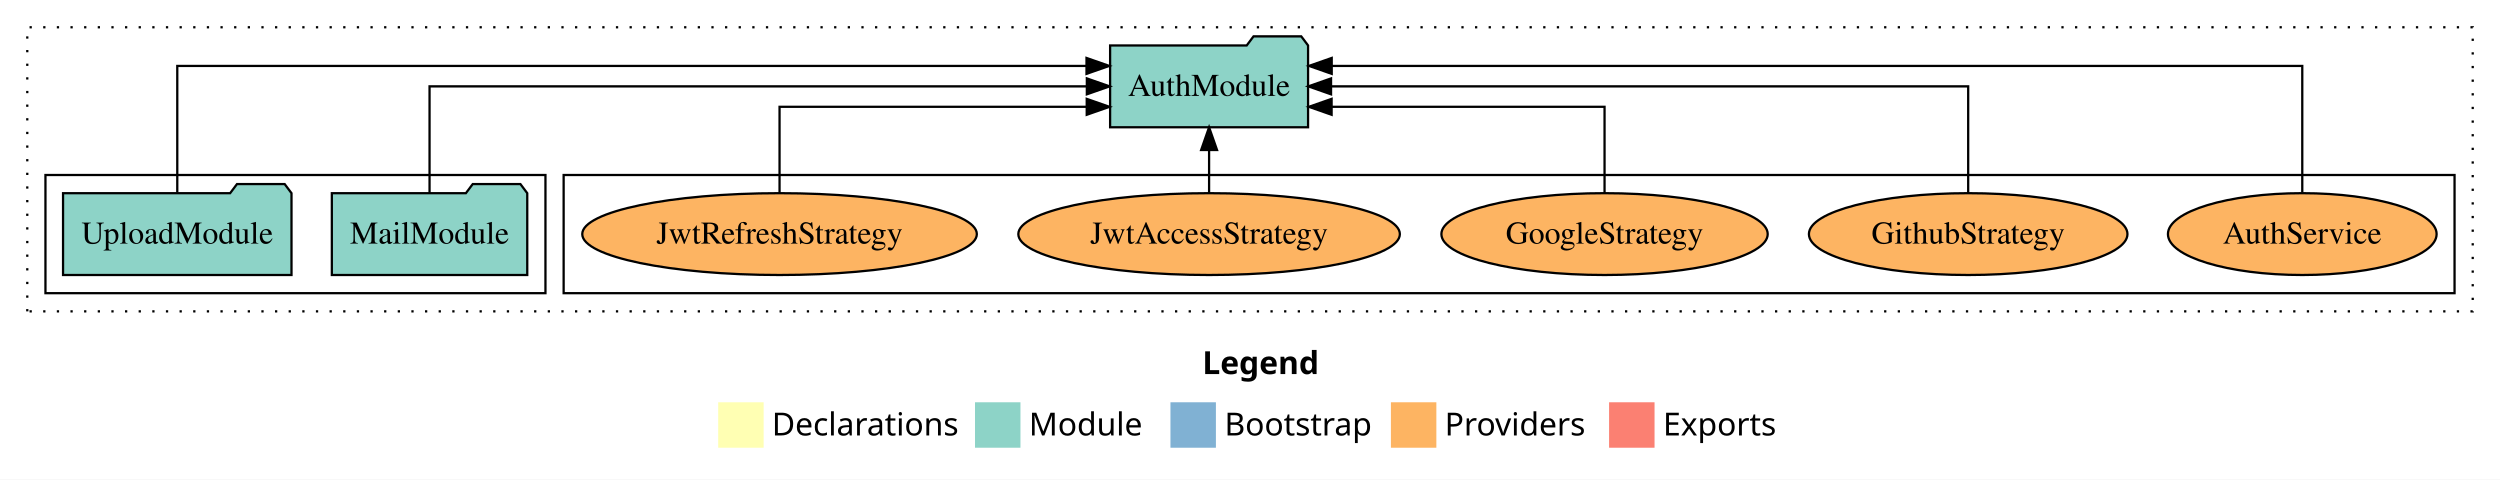
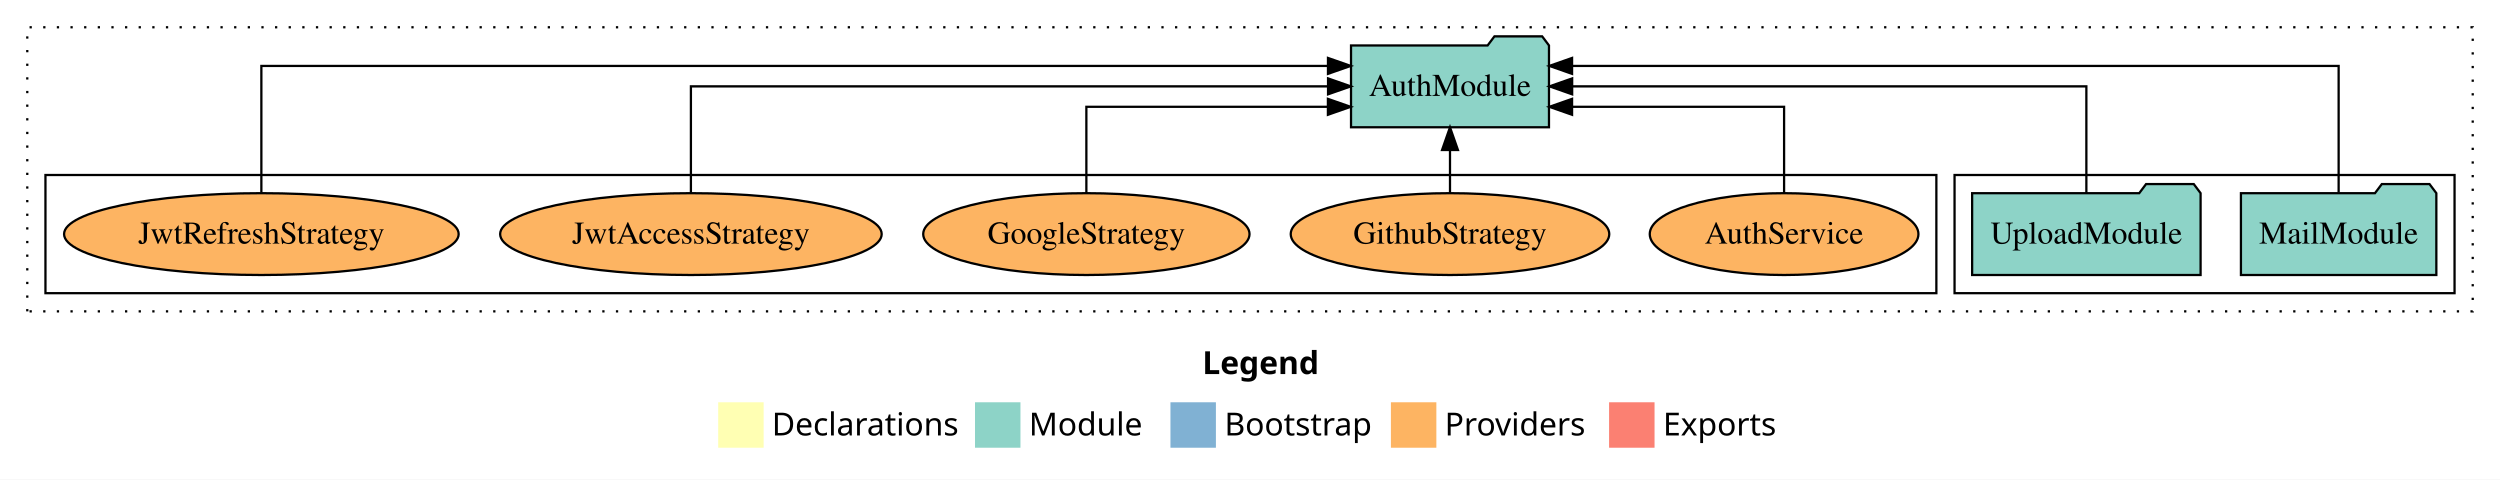
<svg xmlns="http://www.w3.org/2000/svg" width="1100pt" height="211pt" viewBox="0.00 0.00 1100.00 211.00">
  <g id="graph0" class="graph" transform="scale(1 1) rotate(0) translate(4 207)">
    <polygon fill="white" stroke="transparent" points="-4,4 -4,-207 1096,-207 1096,4 -4,4" />
    <text text-anchor="start" x="525.01" y="-42.4" font-family="Times-12" font-weight="bold" font-size="14.00">Legend</text>
    <polygon fill="#ffffb3" stroke="transparent" points="312,-10 312,-30 332,-30 332,-10 312,-10" />
    <text text-anchor="start" x="335.63" y="-15.4" font-family="Times-12" font-size="14.00">  Declarations</text>
    <polygon fill="#8dd3c7" stroke="transparent" points="425,-10 425,-30 445,-30 445,-10 425,-10" />
    <text text-anchor="start" x="448.73" y="-15.4" font-family="Times-12" font-size="14.00">  Module</text>
    <polygon fill="#80b1d3" stroke="transparent" points="511,-10 511,-30 531,-30 531,-10 511,-10" />
    <text text-anchor="start" x="534.78" y="-15.4" font-family="Times-12" font-size="14.00">  Bootstrap</text>
    <polygon fill="#fdb462" stroke="transparent" points="608,-10 608,-30 628,-30 628,-10 608,-10" />
    <text text-anchor="start" x="631.67" y="-15.4" font-family="Times-12" font-size="14.00">  Providers</text>
    <polygon fill="#fb8072" stroke="transparent" points="704,-10 704,-30 724,-30 724,-10 704,-10" />
    <text text-anchor="start" x="727.73" y="-15.4" font-family="Times-12" font-size="14.00">  Exports</text>
    <g id="clust1" class="cluster">
      <polygon fill="none" stroke="black" stroke-dasharray="1,5" points="8,-70 8,-195 1084,-195 1084,-70 8,-70" />
    </g>
+     <g id="clust3" class="cluster">
+       <polygon fill="none" stroke="black" points="856,-78 856,-130 1076,-130 1076,-78 856,-78" />
+     </g>
    <g id="clust6" class="cluster">
-       <polygon fill="none" stroke="black" points="244,-78 244,-130 1076,-130 1076,-78 244,-78" />
-     </g>
-     <g id="clust3" class="cluster">
-       <polygon fill="none" stroke="black" points="16,-78 16,-130 236,-130 236,-78 16,-78" />
+       <polygon fill="none" stroke="black" points="16,-78 16,-130 848,-130 848,-78 16,-78" />
    </g>
    <g id="node1" class="node">
-       <polygon fill="#8dd3c7" stroke="black" points="227.99,-122 224.99,-126 203.99,-126 200.99,-122 142.01,-122 142.01,-86 227.99,-86 227.99,-122" />
-       <text text-anchor="middle" x="185" y="-99.8" font-family="Times,serif" font-size="14.00">MailModule</text>
+       <polygon fill="#8dd3c7" stroke="black" points="1067.99,-122 1064.99,-126 1043.99,-126 1040.99,-122 982.01,-122 982.01,-86 1067.99,-86 1067.99,-122" />
+       <text text-anchor="middle" x="1025" y="-99.8" font-family="Times,serif" font-size="14.00">MailModule</text>
    </g>
    <g id="node3" class="node">
-       <polygon fill="#8dd3c7" stroke="black" points="571.55,-187 568.55,-191 547.55,-191 544.55,-187 484.45,-187 484.45,-151 571.55,-151 571.55,-187" />
-       <text text-anchor="middle" x="528" y="-164.8" font-family="Times,serif" font-size="14.00">AuthModule</text>
+       <polygon fill="#8dd3c7" stroke="black" points="677.55,-187 674.55,-191 653.55,-191 650.55,-187 590.45,-187 590.45,-151 677.55,-151 677.55,-187" />
+       <text text-anchor="middle" x="634" y="-164.8" font-family="Times,serif" font-size="14.00">AuthModule</text>
    </g>
    <g id="edge1" class="edge">
-       <path fill="none" stroke="black" d="M185,-122.11C185,-141.34 185,-169 185,-169 185,-169 474.21,-169 474.21,-169" />
-       <polygon fill="black" stroke="black" points="474.21,-172.5 484.21,-169 474.21,-165.5 474.21,-172.5" />
+       <path fill="none" stroke="black" d="M1025,-122.29C1025,-144.21 1025,-178 1025,-178 1025,-178 687.71,-178 687.71,-178" />
+       <polygon fill="black" stroke="black" points="687.71,-174.5 677.71,-178 687.71,-181.5 687.71,-174.5" />
    </g>
    <g id="node2" class="node">
-       <polygon fill="#8dd3c7" stroke="black" points="124.26,-122 121.26,-126 100.26,-126 97.26,-122 23.74,-122 23.74,-86 124.26,-86 124.26,-122" />
-       <text text-anchor="middle" x="74" y="-99.8" font-family="Times,serif" font-size="14.00">UploadModule</text>
+       <polygon fill="#8dd3c7" stroke="black" points="964.26,-122 961.26,-126 940.26,-126 937.26,-122 863.74,-122 863.74,-86 964.26,-86 964.26,-122" />
+       <text text-anchor="middle" x="914" y="-99.8" font-family="Times,serif" font-size="14.00">UploadModule</text>
    </g>
    <g id="edge2" class="edge">
-       <path fill="none" stroke="black" d="M74,-122.29C74,-144.21 74,-178 74,-178 74,-178 474.06,-178 474.06,-178" />
-       <polygon fill="black" stroke="black" points="474.06,-181.5 484.06,-178 474.06,-174.5 474.06,-181.5" />
+       <path fill="none" stroke="black" d="M914,-122.11C914,-141.34 914,-169 914,-169 914,-169 687.75,-169 687.75,-169" />
+       <polygon fill="black" stroke="black" points="687.75,-165.5 677.75,-169 687.75,-172.5 687.75,-165.5" />
    </g>
    <g id="node4" class="node">
-       <ellipse fill="#fdb462" stroke="black" cx="1009" cy="-104" rx="59.11" ry="18" />
-       <text text-anchor="middle" x="1009" y="-99.8" font-family="Times,serif" font-size="14.00">AuthService</text>
+       <ellipse fill="#fdb462" stroke="black" cx="781" cy="-104" rx="59.11" ry="18" />
+       <text text-anchor="middle" x="781" y="-99.8" font-family="Times,serif" font-size="14.00">AuthService</text>
    </g>
    <g id="edge3" class="edge">
-       <path fill="none" stroke="black" d="M1009,-122.29C1009,-144.21 1009,-178 1009,-178 1009,-178 581.96,-178 581.96,-178" />
-       <polygon fill="black" stroke="black" points="581.96,-174.5 571.96,-178 581.96,-181.5 581.96,-174.5" />
+       <path fill="none" stroke="black" d="M781,-122.03C781,-138.4 781,-160 781,-160 781,-160 687.71,-160 687.71,-160" />
+       <polygon fill="black" stroke="black" points="687.71,-156.5 677.71,-160 687.71,-163.5 687.71,-156.5" />
    </g>
    <g id="node5" class="node">
-       <ellipse fill="#fdb462" stroke="black" cx="862" cy="-104" rx="70.08" ry="18" />
-       <text text-anchor="middle" x="862" y="-99.8" font-family="Times,serif" font-size="14.00">GithubStrategy</text>
+       <ellipse fill="#fdb462" stroke="black" cx="634" cy="-104" rx="70.08" ry="18" />
+       <text text-anchor="middle" x="634" y="-99.8" font-family="Times,serif" font-size="14.00">GithubStrategy</text>
    </g>
    <g id="edge4" class="edge">
-       <path fill="none" stroke="black" d="M862,-122.11C862,-141.34 862,-169 862,-169 862,-169 581.66,-169 581.66,-169" />
-       <polygon fill="black" stroke="black" points="581.66,-165.5 571.66,-169 581.66,-172.5 581.66,-165.5" />
+       <path fill="none" stroke="black" d="M634,-122.11C634,-122.11 634,-140.99 634,-140.99" />
+       <polygon fill="black" stroke="black" points="630.5,-140.99 634,-150.99 637.5,-140.99 630.5,-140.99" />
    </g>
    <g id="node6" class="node">
-       <ellipse fill="#fdb462" stroke="black" cx="702" cy="-104" rx="71.79" ry="18" />
-       <text text-anchor="middle" x="702" y="-99.8" font-family="Times,serif" font-size="14.00">GoogleStrategy</text>
+       <ellipse fill="#fdb462" stroke="black" cx="474" cy="-104" rx="71.79" ry="18" />
+       <text text-anchor="middle" x="474" y="-99.8" font-family="Times,serif" font-size="14.00">GoogleStrategy</text>
    </g>
    <g id="edge5" class="edge">
-       <path fill="none" stroke="black" d="M702,-122.03C702,-138.4 702,-160 702,-160 702,-160 581.91,-160 581.91,-160" />
-       <polygon fill="black" stroke="black" points="581.91,-156.5 571.91,-160 581.91,-163.5 581.91,-156.5" />
+       <path fill="none" stroke="black" d="M474,-122.03C474,-138.4 474,-160 474,-160 474,-160 580.28,-160 580.28,-160" />
+       <polygon fill="black" stroke="black" points="580.28,-163.5 590.28,-160 580.28,-156.5 580.28,-163.5" />
    </g>
    <g id="node7" class="node">
-       <ellipse fill="#fdb462" stroke="black" cx="528" cy="-104" rx="83.94" ry="18" />
-       <text text-anchor="middle" x="528" y="-99.8" font-family="Times,serif" font-size="14.00">JwtAccessStrategy</text>
+       <ellipse fill="#fdb462" stroke="black" cx="300" cy="-104" rx="83.94" ry="18" />
+       <text text-anchor="middle" x="300" y="-99.8" font-family="Times,serif" font-size="14.00">JwtAccessStrategy</text>
    </g>
    <g id="edge6" class="edge">
-       <path fill="none" stroke="black" d="M528,-122.11C528,-122.11 528,-140.99 528,-140.99" />
-       <polygon fill="black" stroke="black" points="524.5,-140.99 528,-150.99 531.5,-140.99 524.5,-140.99" />
+       <path fill="none" stroke="black" d="M300,-122.11C300,-141.34 300,-169 300,-169 300,-169 580.34,-169 580.34,-169" />
+       <polygon fill="black" stroke="black" points="580.34,-172.5 590.34,-169 580.34,-165.5 580.34,-172.5" />
    </g>
    <g id="node8" class="node">
-       <ellipse fill="#fdb462" stroke="black" cx="339" cy="-104" rx="86.81" ry="18" />
-       <text text-anchor="middle" x="339" y="-99.8" font-family="Times,serif" font-size="14.00">JwtRefreshStrategy</text>
+       <ellipse fill="#fdb462" stroke="black" cx="111" cy="-104" rx="86.81" ry="18" />
+       <text text-anchor="middle" x="111" y="-99.8" font-family="Times,serif" font-size="14.00">JwtRefreshStrategy</text>
    </g>
    <g id="edge7" class="edge">
-       <path fill="none" stroke="black" d="M339,-122.03C339,-138.4 339,-160 339,-160 339,-160 474.16,-160 474.16,-160" />
-       <polygon fill="black" stroke="black" points="474.16,-163.5 484.16,-160 474.16,-156.5 474.16,-163.5" />
+       <path fill="none" stroke="black" d="M111,-122.29C111,-144.21 111,-178 111,-178 111,-178 580.31,-178 580.31,-178" />
+       <polygon fill="black" stroke="black" points="580.31,-181.5 590.31,-178 580.31,-174.5 580.31,-181.5" />
    </g>
  </g>
</svg>
